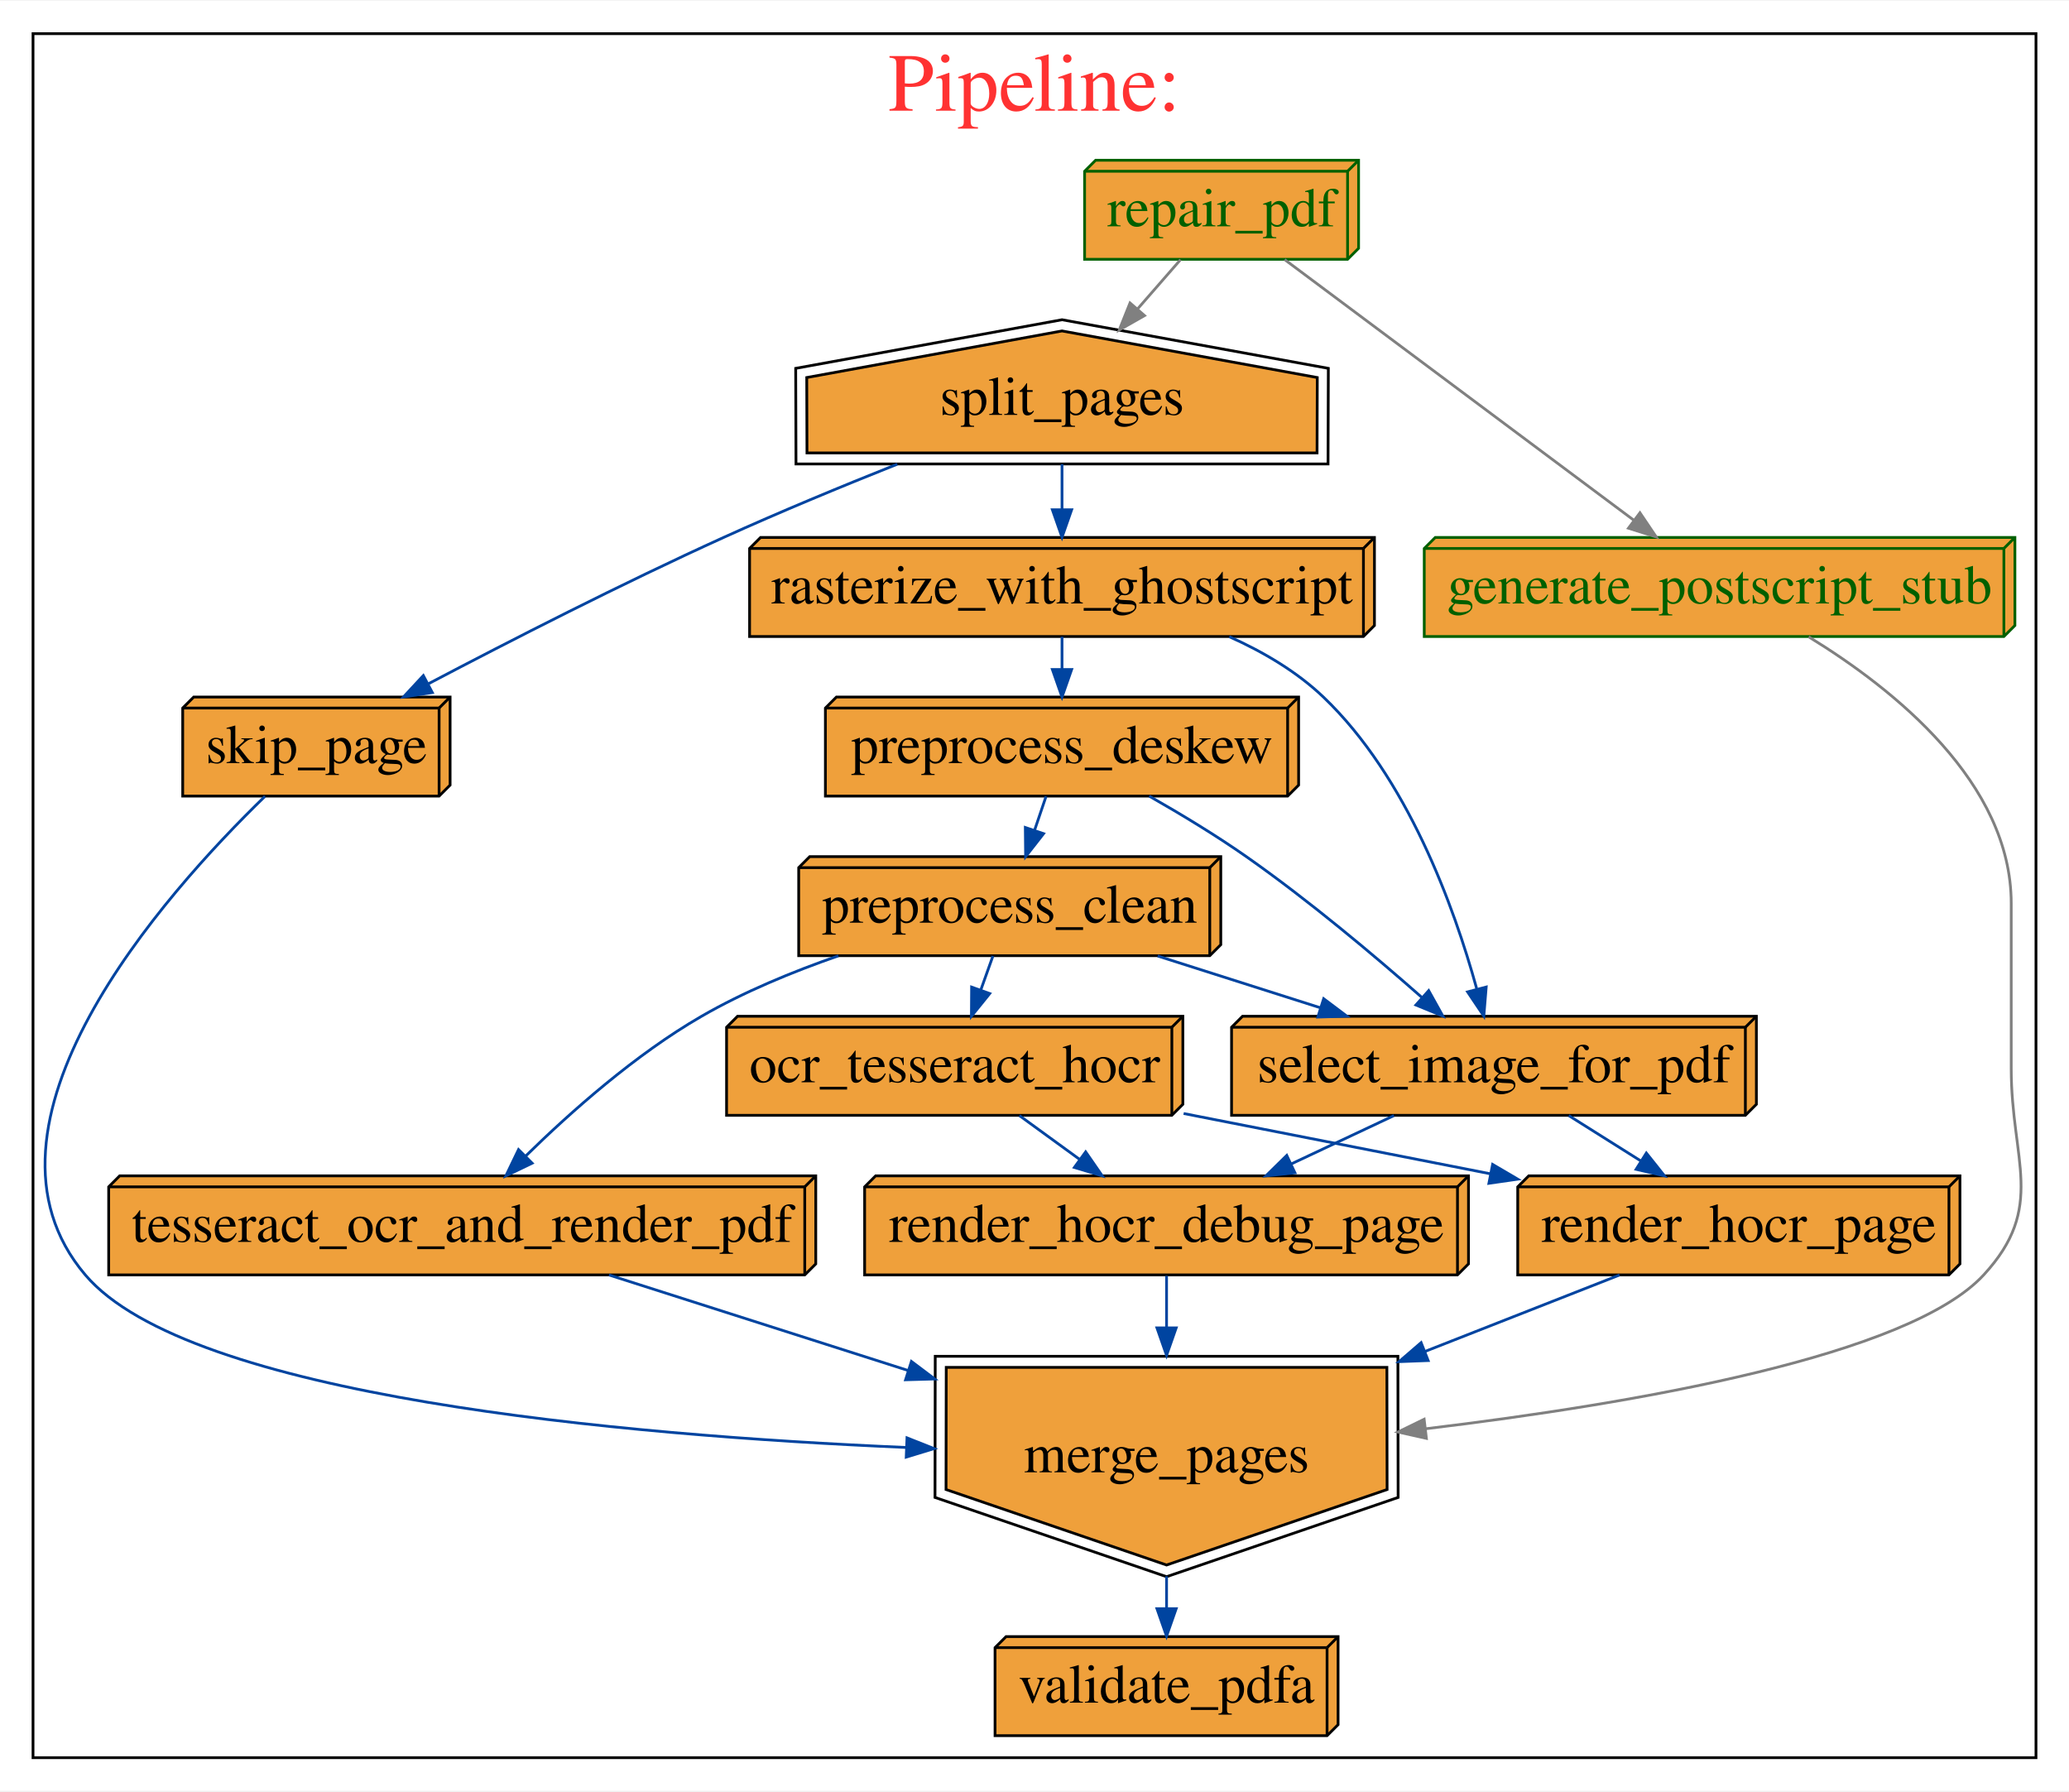
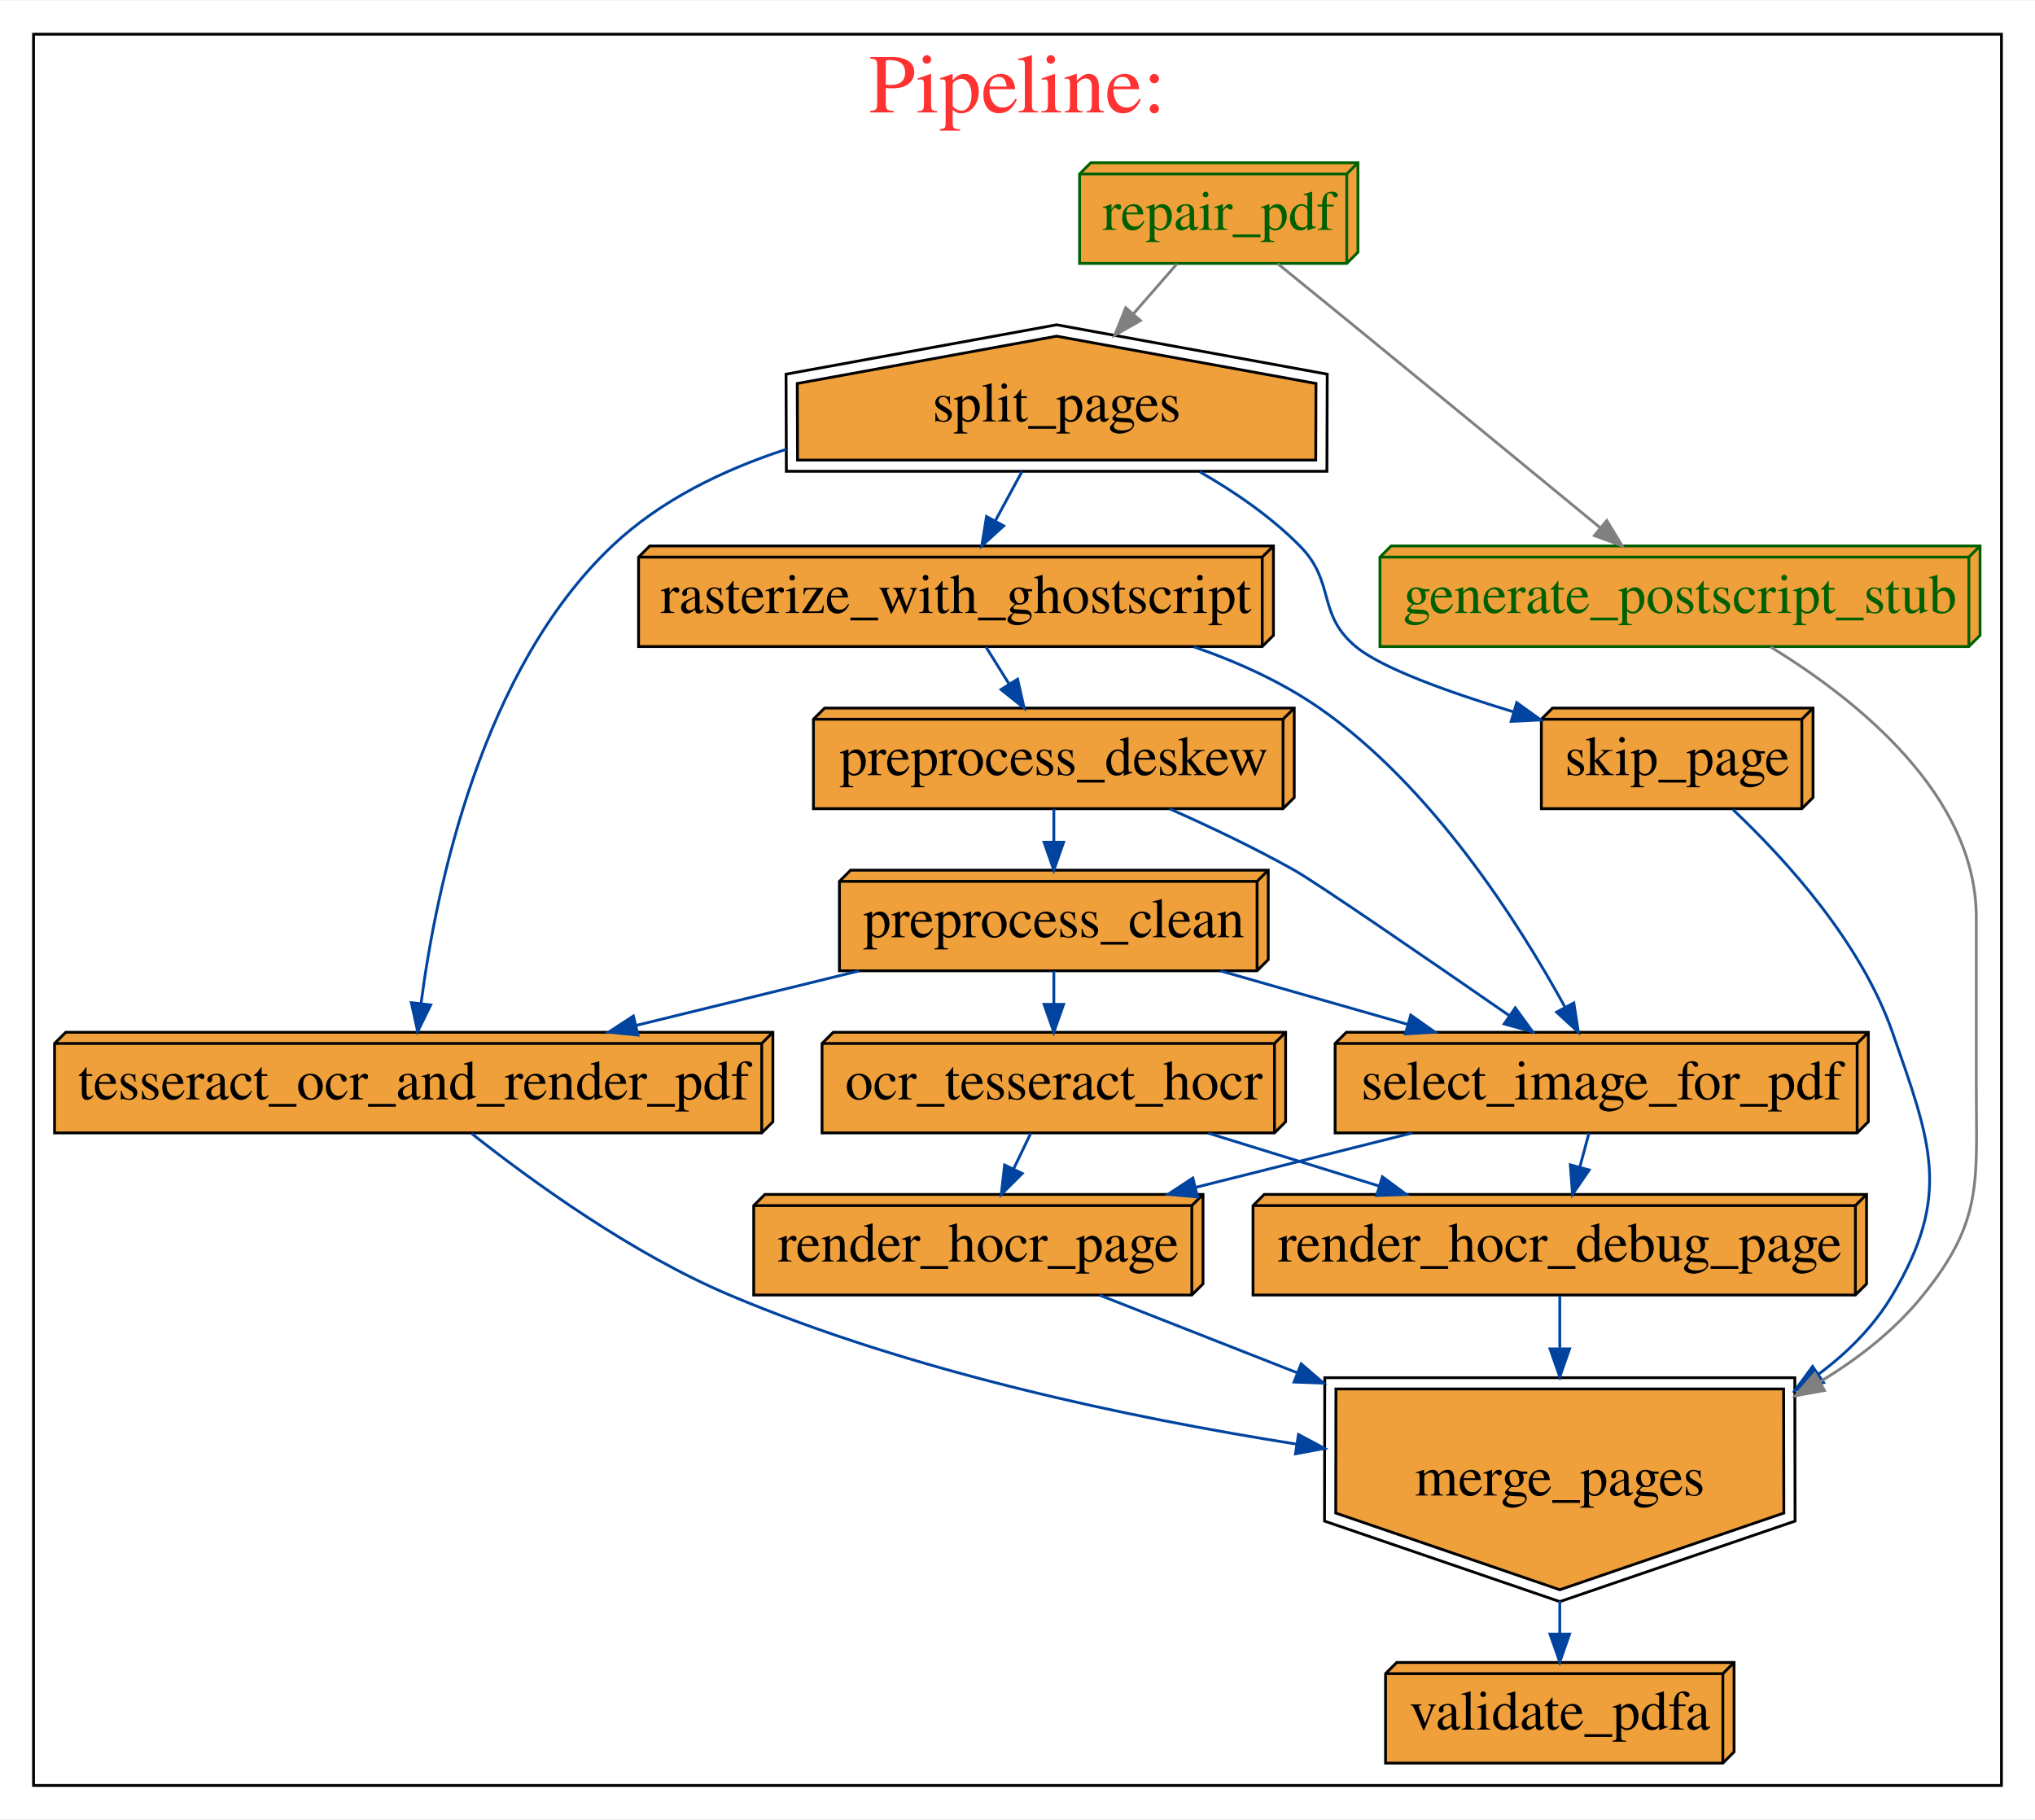
- <svg xmlns="http://www.w3.org/2000/svg" width="752pt" height="651pt" viewBox="0.00 0.00 752.00 650.53">
+ <svg xmlns="http://www.w3.org/2000/svg" width="728pt" height="651pt" viewBox="0.00 0.00 728.00 650.53">
  <g id="graph0" class="graph" transform="scale(1 1) rotate(0) translate(4 646.53)">
-     <polygon fill="white" stroke="none" points="-4,4 -4,-646.53 748,-646.53 748,4 -4,4" />
+     <polygon fill="white" stroke="none" points="-4,4 -4,-646.53 724,-646.53 724,4 -4,4" />
    <g id="clust1" class="cluster">
-       <polygon fill="none" stroke="black" points="8,-8 8,-634.53 736,-634.53 736,-8 8,-8" />
-       <text text-anchor="middle" x="372" y="-606.53" font-family="Times,serif" font-size="30.00" fill="#ff3232">Pipeline:</text>
+       <polygon fill="none" stroke="black" points="8,-8 8,-634.53 712,-634.53 712,-8 8,-8" />
+       <text text-anchor="middle" x="360" y="-606.53" font-family="Times,serif" font-size="30.00" fill="#ff3232">Pipeline:</text>
    </g>
    <g id="node1" class="node">
-       <polygon fill="#efa03b" stroke="#006000" points="489.791,-588.53 394.209,-588.53 390.209,-584.53 390.209,-552.53 485.791,-552.53 489.791,-556.53 489.791,-588.53" />
-       <polyline fill="none" stroke="#006000" points="485.791,-584.53 390.209,-584.53 " />
-       <polyline fill="none" stroke="#006000" points="485.791,-584.53 485.791,-552.53 " />
-       <polyline fill="none" stroke="#006000" points="485.791,-584.53 489.791,-588.53 " />
-       <text text-anchor="middle" x="440" y="-564.53" font-family="Times,serif" font-size="20.00" fill="#006000">repair_pdf</text>
+       <polygon fill="#efa03b" stroke="#006000" points="481.791,-588.53 386.209,-588.53 382.209,-584.53 382.209,-552.53 477.791,-552.53 481.791,-556.53 481.791,-588.53" />
+       <polyline fill="none" stroke="#006000" points="477.791,-584.53 382.209,-584.53 " />
+       <polyline fill="none" stroke="#006000" points="477.791,-584.53 477.791,-552.53 " />
+       <polyline fill="none" stroke="#006000" points="477.791,-584.53 481.791,-588.53 " />
+       <text text-anchor="middle" x="432" y="-564.53" font-family="Times,serif" font-size="20.00" fill="#006000">repair_pdf</text>
    </g>
    <g id="node2" class="node">
-       <polygon fill="#efa03b" stroke="black" points="474.782,-509.564 382,-526.497 289.218,-509.564 289.304,-482.165 474.696,-482.165 474.782,-509.564" />
-       <polygon fill="none" stroke="black" points="478.799,-512.902 382,-530.569 285.201,-512.902 285.311,-478.159 478.689,-478.159 478.799,-512.902" />
-       <text text-anchor="middle" x="382" y="-495.991" font-family="Times,serif" font-size="20.00">split_pages</text>
+       <polygon fill="#efa03b" stroke="black" points="466.782,-509.564 374,-526.497 281.218,-509.564 281.304,-482.165 466.696,-482.165 466.782,-509.564" />
+       <polygon fill="none" stroke="black" points="470.799,-512.902 374,-530.569 277.201,-512.902 277.311,-478.159 470.689,-478.159 470.799,-512.902" />
+       <text text-anchor="middle" x="374" y="-495.991" font-family="Times,serif" font-size="20.00">split_pages</text>
    </g>
    <g id="edge1" class="edge">
-       <path fill="none" stroke="gray" d="M425.064,-552.394C420.296,-546.925 414.86,-540.689 409.493,-534.532" />
-       <polygon fill="gray" stroke="gray" points="411.996,-532.077 402.787,-526.838 406.719,-536.676 411.996,-532.077" />
+       <path fill="none" stroke="gray" d="M417.064,-552.394C412.296,-546.925 406.86,-540.689 401.493,-534.532" />
+       <polygon fill="gray" stroke="gray" points="403.996,-532.077 394.787,-526.838 398.719,-536.676 403.996,-532.077" />
    </g>
    <g id="node12" class="node">
-       <polygon fill="#efa03b" stroke="#006000" points="728.338,-451.452 517.662,-451.452 513.662,-447.452 513.662,-415.452 724.338,-415.452 728.338,-419.452 728.338,-451.452" />
-       <polyline fill="none" stroke="#006000" points="724.338,-447.452 513.662,-447.452 " />
-       <polyline fill="none" stroke="#006000" points="724.338,-447.452 724.338,-415.452 " />
-       <polyline fill="none" stroke="#006000" points="724.338,-447.452 728.338,-451.452 " />
-       <text text-anchor="middle" x="621" y="-427.452" font-family="Times,serif" font-size="20.00" fill="#006000">generate_postscript_stub</text>
+       <polygon fill="#efa03b" stroke="#006000" points="704.338,-451.452 493.662,-451.452 489.662,-447.452 489.662,-415.452 700.338,-415.452 704.338,-419.452 704.338,-451.452" />
+       <polyline fill="none" stroke="#006000" points="700.338,-447.452 489.662,-447.452 " />
+       <polyline fill="none" stroke="#006000" points="700.338,-447.452 700.338,-415.452 " />
+       <polyline fill="none" stroke="#006000" points="700.338,-447.452 704.338,-451.452 " />
+       <text text-anchor="middle" x="597" y="-427.452" font-family="Times,serif" font-size="20.00" fill="#006000">generate_postscript_stub</text>
+     </g>
+     <g id="edge16" class="edge">
+       <path fill="none" stroke="gray" d="M453.048,-552.468C461.441,-545.654 471.185,-537.73 480,-530.53 510.227,-505.84 544.753,-477.467 568.421,-457.99" />
+       <polygon fill="gray" stroke="gray" points="570.818,-460.55 576.315,-451.493 566.369,-455.146 570.818,-460.55" />
+     </g>
+     <g id="node3" class="node">
+       <polygon fill="#efa03b" stroke="black" points="451.555,-451.452 228.445,-451.452 224.445,-447.452 224.445,-415.452 447.555,-415.452 451.555,-419.452 451.555,-451.452" />
+       <polyline fill="none" stroke="black" points="447.555,-447.452 224.445,-447.452 " />
+       <polyline fill="none" stroke="black" points="447.555,-447.452 447.555,-415.452 " />
+       <polyline fill="none" stroke="black" points="447.555,-447.452 451.555,-451.452 " />
+       <text text-anchor="middle" x="338" y="-427.452" font-family="Times,serif" font-size="20.00">rasterize_with_ghostscript</text>
+     </g>
+     <g id="edge2" class="edge">
+       <path fill="none" stroke="#0044a0" d="M361.611,-478.092C358.514,-472.369 355.171,-466.19 352.003,-460.333" />
+       <polygon fill="#0044a0" stroke="#0044a0" points="355.064,-458.636 347.227,-451.506 348.907,-461.967 355.064,-458.636" />
+     </g>
+     <g id="node10" class="node">
+       <polygon fill="#efa03b" stroke="black" points="644.594,-393.452 551.406,-393.452 547.406,-389.452 547.406,-357.452 640.594,-357.452 644.594,-361.452 644.594,-393.452" />
+       <polyline fill="none" stroke="black" points="640.594,-389.452 547.406,-389.452 " />
+       <polyline fill="none" stroke="black" points="640.594,-389.452 640.594,-357.452 " />
+       <polyline fill="none" stroke="black" points="640.594,-389.452 644.594,-393.452 " />
+       <text text-anchor="middle" x="596" y="-369.452" font-family="Times,serif" font-size="20.00">skip_page</text>
+     </g>
+     <g id="edge13" class="edge">
+       <path fill="none" stroke="#0044a0" d="M425.139,-478.007C437.834,-470.731 450.731,-461.83 461,-451.452 473.874,-438.442 466.946,-427.178 481,-415.452 490.212,-407.766 513.965,-399.205 537.508,-392.067" />
+       <polygon fill="#0044a0" stroke="#0044a0" points="538.592,-395.396 547.189,-389.203 536.607,-388.683 538.592,-395.396" />
+     </g>
+     <g id="node11" class="node">
+       <polygon fill="#efa03b" stroke="black" points="272.496,-277.452 19.504,-277.452 15.504,-273.452 15.504,-241.452 268.496,-241.452 272.496,-245.452 272.496,-277.452" />
+       <polyline fill="none" stroke="black" points="268.496,-273.452 15.504,-273.452 " />
+       <polyline fill="none" stroke="black" points="268.496,-273.452 268.496,-241.452 " />
+       <polyline fill="none" stroke="black" points="268.496,-273.452 272.496,-277.452 " />
+       <text text-anchor="middle" x="144" y="-253.452" font-family="Times,serif" font-size="20.00">tesseract_ocr_and_render_pdf</text>
    </g>
    <g id="edge15" class="edge">
-       <path fill="none" stroke="gray" d="M462.924,-552.422C495.068,-528.433 553.637,-484.724 589.75,-457.773" />
-       <polygon fill="gray" stroke="gray" points="592.056,-460.42 597.977,-451.634 587.87,-454.81 592.056,-460.42" />
-     </g>
-     <g id="node3" class="node">
-       <polygon fill="#efa03b" stroke="black" points="495.555,-451.452 272.445,-451.452 268.445,-447.452 268.445,-415.452 491.555,-415.452 495.555,-419.452 495.555,-451.452" />
-       <polyline fill="none" stroke="black" points="491.555,-447.452 268.445,-447.452 " />
-       <polyline fill="none" stroke="black" points="491.555,-447.452 491.555,-415.452 " />
-       <polyline fill="none" stroke="black" points="491.555,-447.452 495.555,-451.452 " />
-       <text text-anchor="middle" x="382" y="-427.452" font-family="Times,serif" font-size="20.00">rasterize_with_ghostscript</text>
-     </g>
-     <g id="edge2" class="edge">
-       <path fill="none" stroke="#0044a0" d="M382,-478.092C382,-472.777 382,-467.07 382,-461.593" />
-       <polygon fill="#0044a0" stroke="#0044a0" points="385.5,-461.506 382,-451.506 378.5,-461.506 385.5,-461.506" />
-     </g>
-     <g id="node10" class="node">
-       <polygon fill="#efa03b" stroke="black" points="159.594,-393.452 66.406,-393.452 62.406,-389.452 62.406,-357.452 155.594,-357.452 159.594,-361.452 159.594,-393.452" />
-       <polyline fill="none" stroke="black" points="155.594,-389.452 62.406,-389.452 " />
-       <polyline fill="none" stroke="black" points="155.594,-389.452 155.594,-357.452 " />
-       <polyline fill="none" stroke="black" points="155.594,-389.452 159.594,-393.452 " />
-       <text text-anchor="middle" x="111" y="-369.452" font-family="Times,serif" font-size="20.00">skip_page</text>
-     </g>
-     <g id="edge13" class="edge">
-       <path fill="none" stroke="#0044a0" d="M322.128,-478.077C301.919,-470.026 279.335,-460.679 259,-451.452 222.194,-434.751 181.273,-413.827 151.805,-398.326" />
-       <polygon fill="#0044a0" stroke="#0044a0" points="153.137,-395.071 142.66,-393.496 149.868,-401.261 153.137,-395.071" />
+       <path fill="none" stroke="#0044a0" d="M277.341,-486.044C254.708,-478.702 232.21,-467.759 215,-451.452 168.207,-407.114 152.056,-329.127 146.633,-287.855" />
+       <polygon fill="#0044a0" stroke="#0044a0" points="150.084,-287.235 145.422,-277.721 143.133,-288.065 150.084,-287.235" />
    </g>
    <g id="node4" class="node">
-       <polygon fill="#efa03b" stroke="black" points="467.999,-393.452 300.001,-393.452 296.001,-389.452 296.001,-357.452 463.999,-357.452 467.999,-361.452 467.999,-393.452" />
-       <polyline fill="none" stroke="black" points="463.999,-389.452 296.001,-389.452 " />
-       <polyline fill="none" stroke="black" points="463.999,-389.452 463.999,-357.452 " />
-       <polyline fill="none" stroke="black" points="463.999,-389.452 467.999,-393.452 " />
-       <text text-anchor="middle" x="382" y="-369.452" font-family="Times,serif" font-size="20.00">preprocess_deskew</text>
+       <polygon fill="#efa03b" stroke="black" points="458.999,-393.452 291.001,-393.452 287.001,-389.452 287.001,-357.452 454.999,-357.452 458.999,-361.452 458.999,-393.452" />
+       <polyline fill="none" stroke="black" points="454.999,-389.452 287.001,-389.452 " />
+       <polyline fill="none" stroke="black" points="454.999,-389.452 454.999,-357.452 " />
+       <polyline fill="none" stroke="black" points="454.999,-389.452 458.999,-393.452 " />
+       <text text-anchor="middle" x="373" y="-369.452" font-family="Times,serif" font-size="20.00">preprocess_deskew</text>
    </g>
    <g id="edge3" class="edge">
-       <path fill="none" stroke="#0044a0" d="M382,-415.346C382,-411.655 382,-407.665 382,-403.695" />
-       <polygon fill="#0044a0" stroke="#0044a0" points="385.5,-403.453 382,-393.453 378.5,-403.453 385.5,-403.453" />
+       <path fill="none" stroke="#0044a0" d="M348.691,-415.346C351.337,-411.112 354.23,-406.485 357.066,-401.946" />
+       <polygon fill="#0044a0" stroke="#0044a0" points="360.042,-403.788 362.374,-393.453 354.106,-400.078 360.042,-403.788" />
    </g>
    <g id="node6" class="node">
-       <polygon fill="#efa03b" stroke="black" points="634.375,-277.452 447.625,-277.452 443.625,-273.452 443.625,-241.452 630.375,-241.452 634.375,-245.452 634.375,-277.452" />
-       <polyline fill="none" stroke="black" points="630.375,-273.452 443.625,-273.452 " />
-       <polyline fill="none" stroke="black" points="630.375,-273.452 630.375,-241.452 " />
-       <polyline fill="none" stroke="black" points="630.375,-273.452 634.375,-277.452 " />
-       <text text-anchor="middle" x="539" y="-253.452" font-family="Times,serif" font-size="20.00">select_image_for_pdf</text>
+       <polygon fill="#efa03b" stroke="black" points="664.375,-277.452 477.625,-277.452 473.625,-273.452 473.625,-241.452 660.375,-241.452 664.375,-245.452 664.375,-277.452" />
+       <polyline fill="none" stroke="black" points="660.375,-273.452 473.625,-273.452 " />
+       <polyline fill="none" stroke="black" points="660.375,-273.452 660.375,-241.452 " />
+       <polyline fill="none" stroke="black" points="660.375,-273.452 664.375,-277.452 " />
+       <text text-anchor="middle" x="569" y="-253.452" font-family="Times,serif" font-size="20.00">select_image_for_pdf</text>
    </g>
    <g id="edge7" class="edge">
-       <path fill="none" stroke="#0044a0" d="M442.809,-415.378C455.168,-409.854 467.327,-402.684 477,-393.452 507.53,-364.315 524.51,-317.195 532.692,-287.567" />
-       <polygon fill="#0044a0" stroke="#0044a0" points="536.178,-288.068 535.317,-277.508 529.405,-286.3 536.178,-288.068" />
+       <path fill="none" stroke="#0044a0" d="M423.032,-415.374C438.812,-409.925 454.543,-402.785 468,-393.452 508.201,-365.571 539.287,-316.662 555.808,-286.558" />
+       <polygon fill="#0044a0" stroke="#0044a0" points="559.024,-287.965 560.653,-277.496 552.851,-284.664 559.024,-287.965" />
    </g>
    <g id="node5" class="node">
-       <polygon fill="#efa03b" stroke="black" points="439.705,-335.452 290.295,-335.452 286.295,-331.452 286.295,-299.452 435.705,-299.452 439.705,-303.452 439.705,-335.452" />
-       <polyline fill="none" stroke="black" points="435.705,-331.452 286.295,-331.452 " />
-       <polyline fill="none" stroke="black" points="435.705,-331.452 435.705,-299.452 " />
-       <polyline fill="none" stroke="black" points="435.705,-331.452 439.705,-335.452 " />
-       <text text-anchor="middle" x="363" y="-311.452" font-family="Times,serif" font-size="20.00">preprocess_clean</text>
+       <polygon fill="#efa03b" stroke="black" points="449.705,-335.452 300.295,-335.452 296.295,-331.452 296.295,-299.452 445.705,-299.452 449.705,-303.452 449.705,-335.452" />
+       <polyline fill="none" stroke="black" points="445.705,-331.452 296.295,-331.452 " />
+       <polyline fill="none" stroke="black" points="445.705,-331.452 445.705,-299.452 " />
+       <polyline fill="none" stroke="black" points="445.705,-331.452 449.705,-335.452 " />
+       <text text-anchor="middle" x="373" y="-311.452" font-family="Times,serif" font-size="20.00">preprocess_clean</text>
    </g>
    <g id="edge4" class="edge">
-       <path fill="none" stroke="#0044a0" d="M376.196,-357.346C374.87,-353.438 373.43,-349.194 372.006,-344.995" />
-       <polygon fill="#0044a0" stroke="#0044a0" points="375.296,-343.799 368.768,-335.453 368.667,-346.048 375.296,-343.799" />
+       <path fill="none" stroke="#0044a0" d="M373,-357.346C373,-353.655 373,-349.665 373,-345.695" />
+       <polygon fill="#0044a0" stroke="#0044a0" points="376.5,-345.453 373,-335.453 369.5,-345.453 376.5,-345.453" />
    </g>
    <g id="edge6" class="edge">
-       <path fill="none" stroke="#0044a0" d="M413.697,-357.449C425.088,-350.965 437.865,-343.25 449,-335.452 471.538,-319.668 495.388,-299.622 512.871,-284.226" />
-       <polygon fill="#0044a0" stroke="#0044a0" points="515.277,-286.77 520.427,-277.512 510.627,-281.538 515.277,-286.77" />
+       <path fill="none" stroke="#0044a0" d="M414.399,-357.412C428.785,-351.039 444.852,-343.405 459,-335.452 466.909,-331.007 506.49,-303.805 535.921,-283.431" />
+       <polygon fill="#0044a0" stroke="#0044a0" points="538.073,-286.198 544.299,-277.625 534.086,-280.444 538.073,-286.198" />
    </g>
    <g id="edge5" class="edge">
-       <path fill="none" stroke="#0044a0" d="M416.762,-299.346C435.442,-293.402 456.56,-286.683 475.923,-280.522" />
-       <polygon fill="#0044a0" stroke="#0044a0" points="477.099,-283.821 485.567,-277.453 474.977,-277.15 477.099,-283.821" />
+       <path fill="none" stroke="#0044a0" d="M432.605,-299.422C453.701,-293.395 477.617,-286.561 499.465,-280.319" />
+       <polygon fill="#0044a0" stroke="#0044a0" points="500.687,-283.61 509.341,-277.497 498.764,-276.879 500.687,-283.61" />
    </g>
    <g id="node7" class="node">
-       <polygon fill="#efa03b" stroke="black" points="425.922,-277.452 264.078,-277.452 260.078,-273.452 260.078,-241.452 421.922,-241.452 425.922,-245.452 425.922,-277.452" />
-       <polyline fill="none" stroke="black" points="421.922,-273.452 260.078,-273.452 " />
-       <polyline fill="none" stroke="black" points="421.922,-273.452 421.922,-241.452 " />
-       <polyline fill="none" stroke="black" points="421.922,-273.452 425.922,-277.452 " />
-       <text text-anchor="middle" x="343" y="-253.452" font-family="Times,serif" font-size="20.00">ocr_tesseract_hocr</text>
+       <polygon fill="#efa03b" stroke="black" points="455.922,-277.452 294.078,-277.452 290.078,-273.452 290.078,-241.452 451.922,-241.452 455.922,-245.452 455.922,-277.452" />
+       <polyline fill="none" stroke="black" points="451.922,-273.452 290.078,-273.452 " />
+       <polyline fill="none" stroke="black" points="451.922,-273.452 451.922,-241.452 " />
+       <polyline fill="none" stroke="black" points="451.922,-273.452 455.922,-277.452 " />
+       <text text-anchor="middle" x="373" y="-253.452" font-family="Times,serif" font-size="20.00">ocr_tesseract_hocr</text>
    </g>
    <g id="edge8" class="edge">
-       <path fill="none" stroke="#0044a0" d="M356.891,-299.346C355.495,-295.438 353.979,-291.194 352.48,-286.995" />
-       <polygon fill="#0044a0" stroke="#0044a0" points="355.731,-285.694 349.072,-277.453 349.139,-288.048 355.731,-285.694" />
-     </g>
-     <g id="node11" class="node">
-       <polygon fill="#efa03b" stroke="black" points="292.496,-219.452 39.504,-219.452 35.504,-215.452 35.504,-183.452 288.496,-183.452 292.496,-187.452 292.496,-219.452" />
-       <polyline fill="none" stroke="black" points="288.496,-215.452 35.504,-215.452 " />
-       <polyline fill="none" stroke="black" points="288.496,-215.452 288.496,-183.452 " />
-       <polyline fill="none" stroke="black" points="288.496,-215.452 292.496,-219.452 " />
-       <text text-anchor="middle" x="164" y="-195.452" font-family="Times,serif" font-size="20.00">tesseract_ocr_and_render_pdf</text>
+       <path fill="none" stroke="#0044a0" d="M373,-299.346C373,-295.655 373,-291.665 373,-287.695" />
+       <polygon fill="#0044a0" stroke="#0044a0" points="376.5,-287.453 373,-277.453 369.5,-287.453 376.5,-287.453" />
    </g>
    <g id="edge14" class="edge">
-       <path fill="none" stroke="#0044a0" d="M300.717,-299.405C284.01,-293.605 266.338,-286.3 251,-277.452 227.033,-263.625 203.489,-242.755 186.95,-226.538" />
-       <polygon fill="#0044a0" stroke="#0044a0" points="189.414,-224.052 179.868,-219.456 184.465,-229.002 189.414,-224.052" />
+       <path fill="none" stroke="#0044a0" d="M303.36,-299.422C278.157,-293.259 249.509,-286.253 223.521,-279.898" />
+       <polygon fill="#0044a0" stroke="#0044a0" points="224.249,-276.473 213.704,-277.497 222.586,-283.273 224.249,-276.473" />
    </g>
    <g id="node8" class="node">
-       <polygon fill="#efa03b" stroke="black" points="708.366,-219.452 551.634,-219.452 547.634,-215.452 547.634,-183.452 704.366,-183.452 708.366,-187.452 708.366,-219.452" />
-       <polyline fill="none" stroke="black" points="704.366,-215.452 547.634,-215.452 " />
-       <polyline fill="none" stroke="black" points="704.366,-215.452 704.366,-183.452 " />
-       <polyline fill="none" stroke="black" points="704.366,-215.452 708.366,-219.452 " />
-       <text text-anchor="middle" x="628" y="-195.452" font-family="Times,serif" font-size="20.00">render_hocr_page</text>
+       <polygon fill="#efa03b" stroke="black" points="426.366,-219.452 269.634,-219.452 265.634,-215.452 265.634,-183.452 422.366,-183.452 426.366,-187.452 426.366,-219.452" />
+       <polyline fill="none" stroke="black" points="422.366,-215.452 265.634,-215.452 " />
+       <polyline fill="none" stroke="black" points="422.366,-215.452 422.366,-183.452 " />
+       <polyline fill="none" stroke="black" points="422.366,-215.452 426.366,-219.452 " />
+       <text text-anchor="middle" x="346" y="-195.452" font-family="Times,serif" font-size="20.00">render_hocr_page</text>
    </g>
    <g id="edge9" class="edge">
-       <path fill="none" stroke="#0044a0" d="M566.187,-241.346C574.468,-236.135 583.697,-230.328 592.445,-224.824" />
-       <polygon fill="#0044a0" stroke="#0044a0" points="594.38,-227.741 600.98,-219.453 590.652,-221.817 594.38,-227.741" />
+       <path fill="none" stroke="#0044a0" d="M501.184,-241.422C476.75,-235.286 448.99,-228.315 423.772,-221.982" />
+       <polygon fill="#0044a0" stroke="#0044a0" points="424.429,-218.538 413.877,-219.497 422.724,-225.328 424.429,-218.538" />
    </g>
    <g id="node9" class="node">
-       <polygon fill="#efa03b" stroke="black" points="529.742,-219.452 314.258,-219.452 310.258,-215.452 310.258,-183.452 525.742,-183.452 529.742,-187.452 529.742,-219.452" />
-       <polyline fill="none" stroke="black" points="525.742,-215.452 310.258,-215.452 " />
-       <polyline fill="none" stroke="black" points="525.742,-215.452 525.742,-183.452 " />
-       <polyline fill="none" stroke="black" points="525.742,-215.452 529.742,-219.452 " />
-       <text text-anchor="middle" x="420" y="-195.452" font-family="Times,serif" font-size="20.00">render_hocr_debug_page</text>
+       <polygon fill="#efa03b" stroke="black" points="663.742,-219.452 448.258,-219.452 444.258,-215.452 444.258,-183.452 659.742,-183.452 663.742,-187.452 663.742,-219.452" />
+       <polyline fill="none" stroke="black" points="659.742,-215.452 444.258,-215.452 " />
+       <polyline fill="none" stroke="black" points="659.742,-215.452 659.742,-183.452 " />
+       <polyline fill="none" stroke="black" points="659.742,-215.452 663.742,-219.452 " />
+       <text text-anchor="middle" x="554" y="-195.452" font-family="Times,serif" font-size="20.00">render_hocr_debug_page</text>
    </g>
    <g id="edge11" class="edge">
-       <path fill="none" stroke="#0044a0" d="M502.649,-241.346C490.885,-235.809 477.689,-229.6 465.354,-223.795" />
-       <polygon fill="#0044a0" stroke="#0044a0" points="466.666,-220.544 456.128,-219.453 463.686,-226.878 466.666,-220.544" />
+       <path fill="none" stroke="#0044a0" d="M564.418,-241.346C563.4,-237.546 562.298,-233.43 561.203,-229.345" />
+       <polygon fill="#0044a0" stroke="#0044a0" points="564.522,-228.207 558.554,-219.453 557.761,-230.018 564.522,-228.207" />
    </g>
    <g id="edge10" class="edge">
-       <path fill="none" stroke="#0044a0" d="M426.2,-242.104C461.192,-235.228 501.99,-227.212 537.71,-220.193" />
-       <polygon fill="#0044a0" stroke="#0044a0" points="538.503,-223.604 547.641,-218.242 537.154,-216.736 538.503,-223.604" />
+       <path fill="none" stroke="#0044a0" d="M364.752,-241.346C362.816,-237.329 360.708,-232.958 358.629,-228.645" />
+       <polygon fill="#0044a0" stroke="#0044a0" points="361.693,-226.941 354.197,-219.453 355.387,-229.981 361.693,-226.941" />
    </g>
    <g id="edge12" class="edge">
-       <path fill="none" stroke="#0044a0" d="M366.521,-241.346C373.387,-236.352 381.007,-230.811 388.291,-225.513" />
-       <polygon fill="#0044a0" stroke="#0044a0" points="390.594,-228.166 396.623,-219.453 386.477,-222.504 390.594,-228.166" />
+       <path fill="none" stroke="#0044a0" d="M428.289,-241.346C447.587,-235.375 469.416,-228.622 489.404,-222.437" />
+       <polygon fill="#0044a0" stroke="#0044a0" points="490.53,-225.753 499.049,-219.453 488.461,-219.065 490.53,-225.753" />
    </g>
    <g id="node13" class="node">
-       <polygon fill="#efa03b" stroke="black" points="339.845,-105.456 420,-78.021 500.155,-105.456 500.08,-149.848 339.92,-149.848 339.845,-105.456" />
-       <polygon fill="none" stroke="black" points="335.836,-102.581 420,-73.773 504.164,-102.581 504.078,-153.869 335.922,-153.869 335.836,-102.581" />
-       <text text-anchor="middle" x="420" y="-111.726" font-family="Times,serif" font-size="20.00">merge_pages</text>
+       <polygon fill="#efa03b" stroke="black" points="473.845,-105.456 554,-78.021 634.155,-105.456 634.08,-149.848 473.92,-149.848 473.845,-105.456" />
+       <polygon fill="none" stroke="black" points="469.836,-102.581 554,-73.773 638.164,-102.581 638.078,-153.869 469.922,-153.869 469.836,-102.581" />
+       <text text-anchor="middle" x="554" y="-111.726" font-family="Times,serif" font-size="20.00">merge_pages</text>
+     </g>
+     <g id="edge20" class="edge">
+       <path fill="none" stroke="#0044a0" d="M389.35,-183.419C409.937,-175.33 435.398,-165.326 460.092,-155.624" />
+       <polygon fill="#0044a0" stroke="#0044a0" points="461.479,-158.839 469.507,-151.924 458.919,-152.324 461.479,-158.839" />
    </g>
    <g id="edge19" class="edge">
-       <path fill="none" stroke="#0044a0" d="M584.65,-183.419C564.063,-175.33 538.602,-165.326 513.908,-155.624" />
-       <polygon fill="#0044a0" stroke="#0044a0" points="515.081,-152.324 504.493,-151.924 512.521,-158.839 515.081,-152.324" />
+       <path fill="none" stroke="#0044a0" d="M554,-183.12C554,-177.585 554,-171.177 554,-164.592" />
+       <polygon fill="#0044a0" stroke="#0044a0" points="557.5,-164.201 554,-154.201 550.5,-164.201 557.5,-164.201" />
+     </g>
+     <g id="edge17" class="edge">
+       <path fill="none" stroke="#0044a0" d="M615.939,-357.13C634.767,-339.333 661.745,-309.733 673,-277.452 686.754,-238.003 694.347,-219.364 673,-183.452 666.345,-172.256 656.999,-162.875 646.44,-155.047" />
+       <polygon fill="#0044a0" stroke="#0044a0" points="648.378,-152.132 638.152,-149.36 644.417,-157.904 648.378,-152.132" />
    </g>
    <g id="edge18" class="edge">
-       <path fill="none" stroke="#0044a0" d="M420,-183.12C420,-177.585 420,-171.177 420,-164.592" />
-       <polygon fill="#0044a0" stroke="#0044a0" points="423.5,-164.201 420,-154.201 416.5,-164.201 423.5,-164.201" />
+       <path fill="none" stroke="#0044a0" d="M164.711,-241.235C186.394,-224.08 222.088,-198.224 257,-183.452 321.895,-155.994 399.893,-139.571 459.67,-130.141" />
+       <polygon fill="#0044a0" stroke="#0044a0" points="460.504,-133.554 469.855,-128.574 459.439,-126.635 460.504,-133.554" />
    </g>
-     <g id="edge16" class="edge">
-       <path fill="none" stroke="#0044a0" d="M92.313,-357.362C55.457,-321.636 -19.179,-237.859 27,-183.452 64.512,-139.256 221.468,-125.188 325.317,-120.741" />
-       <polygon fill="#0044a0" stroke="#0044a0" points="325.658,-124.23 335.508,-120.328 325.375,-117.236 325.658,-124.23" />
+     <g id="edge22" class="edge">
+       <path fill="none" stroke="gray" d="M629.379,-415.337C660.552,-396.255 703,-362.233 703,-318.452 703,-318.452 703,-318.452 703,-258.452 703,-224.066 705.581,-210.223 684,-183.452 673.976,-171.017 660.952,-160.773 647.026,-152.396" />
+       <polygon fill="gray" stroke="gray" points="648.682,-149.312 638.258,-147.419 645.227,-155.4 648.682,-149.312" />
    </g>
-     <g id="edge17" class="edge">
-       <path fill="none" stroke="#0044a0" d="M217.354,-183.419C248.764,-173.392 289.391,-160.422 326.012,-148.731" />
-       <polygon fill="#0044a0" stroke="#0044a0" points="327.263,-152.006 335.725,-145.63 325.134,-145.337 327.263,-152.006" />
+     <g id="node14" class="node">
+       <polygon fill="#efa03b" stroke="black" points="616.338,-52 495.662,-52 491.662,-48 491.662,-16 612.338,-16 616.338,-20 616.338,-52" />
+       <polyline fill="none" stroke="black" points="612.338,-48 491.662,-48 " />
+       <polyline fill="none" stroke="black" points="612.338,-48 612.338,-16 " />
+       <polyline fill="none" stroke="black" points="612.338,-48 616.338,-52 " />
+       <text text-anchor="middle" x="554" y="-28" font-family="Times,serif" font-size="20.00">validate_pdfa</text>
    </g>
    <g id="edge21" class="edge">
-       <path fill="none" stroke="gray" d="M653.379,-415.337C684.552,-396.255 727,-362.233 727,-318.452 727,-318.452 727,-318.452 727,-258.452 727,-224.824 739.784,-208.186 717,-183.452 689.882,-154.013 590.624,-136.736 514.239,-127.544" />
-       <polygon fill="gray" stroke="gray" points="514.437,-124.044 504.097,-126.355 513.621,-130.996 514.437,-124.044" />
-     </g>
-     <g id="node14" class="node">
-       <polygon fill="#efa03b" stroke="black" points="482.338,-52 361.662,-52 357.662,-48 357.662,-16 478.338,-16 482.338,-20 482.338,-52" />
-       <polyline fill="none" stroke="black" points="478.338,-48 357.662,-48 " />
-       <polyline fill="none" stroke="black" points="478.338,-48 478.338,-16 " />
-       <polyline fill="none" stroke="black" points="478.338,-48 482.338,-52 " />
-       <text text-anchor="middle" x="420" y="-28" font-family="Times,serif" font-size="20.00">validate_pdfa</text>
-     </g>
-     <g id="edge20" class="edge">
-       <path fill="none" stroke="#0044a0" d="M420,-73.948C420,-69.965 420,-66.007 420,-62.225" />
-       <polygon fill="#0044a0" stroke="#0044a0" points="423.5,-62.157 420,-52.157 416.5,-62.157 423.5,-62.157" />
+       <path fill="none" stroke="#0044a0" d="M554,-73.948C554,-69.965 554,-66.007 554,-62.225" />
+       <polygon fill="#0044a0" stroke="#0044a0" points="557.5,-62.157 554,-52.157 550.5,-62.157 557.5,-62.157" />
    </g>
  </g>
</svg>
